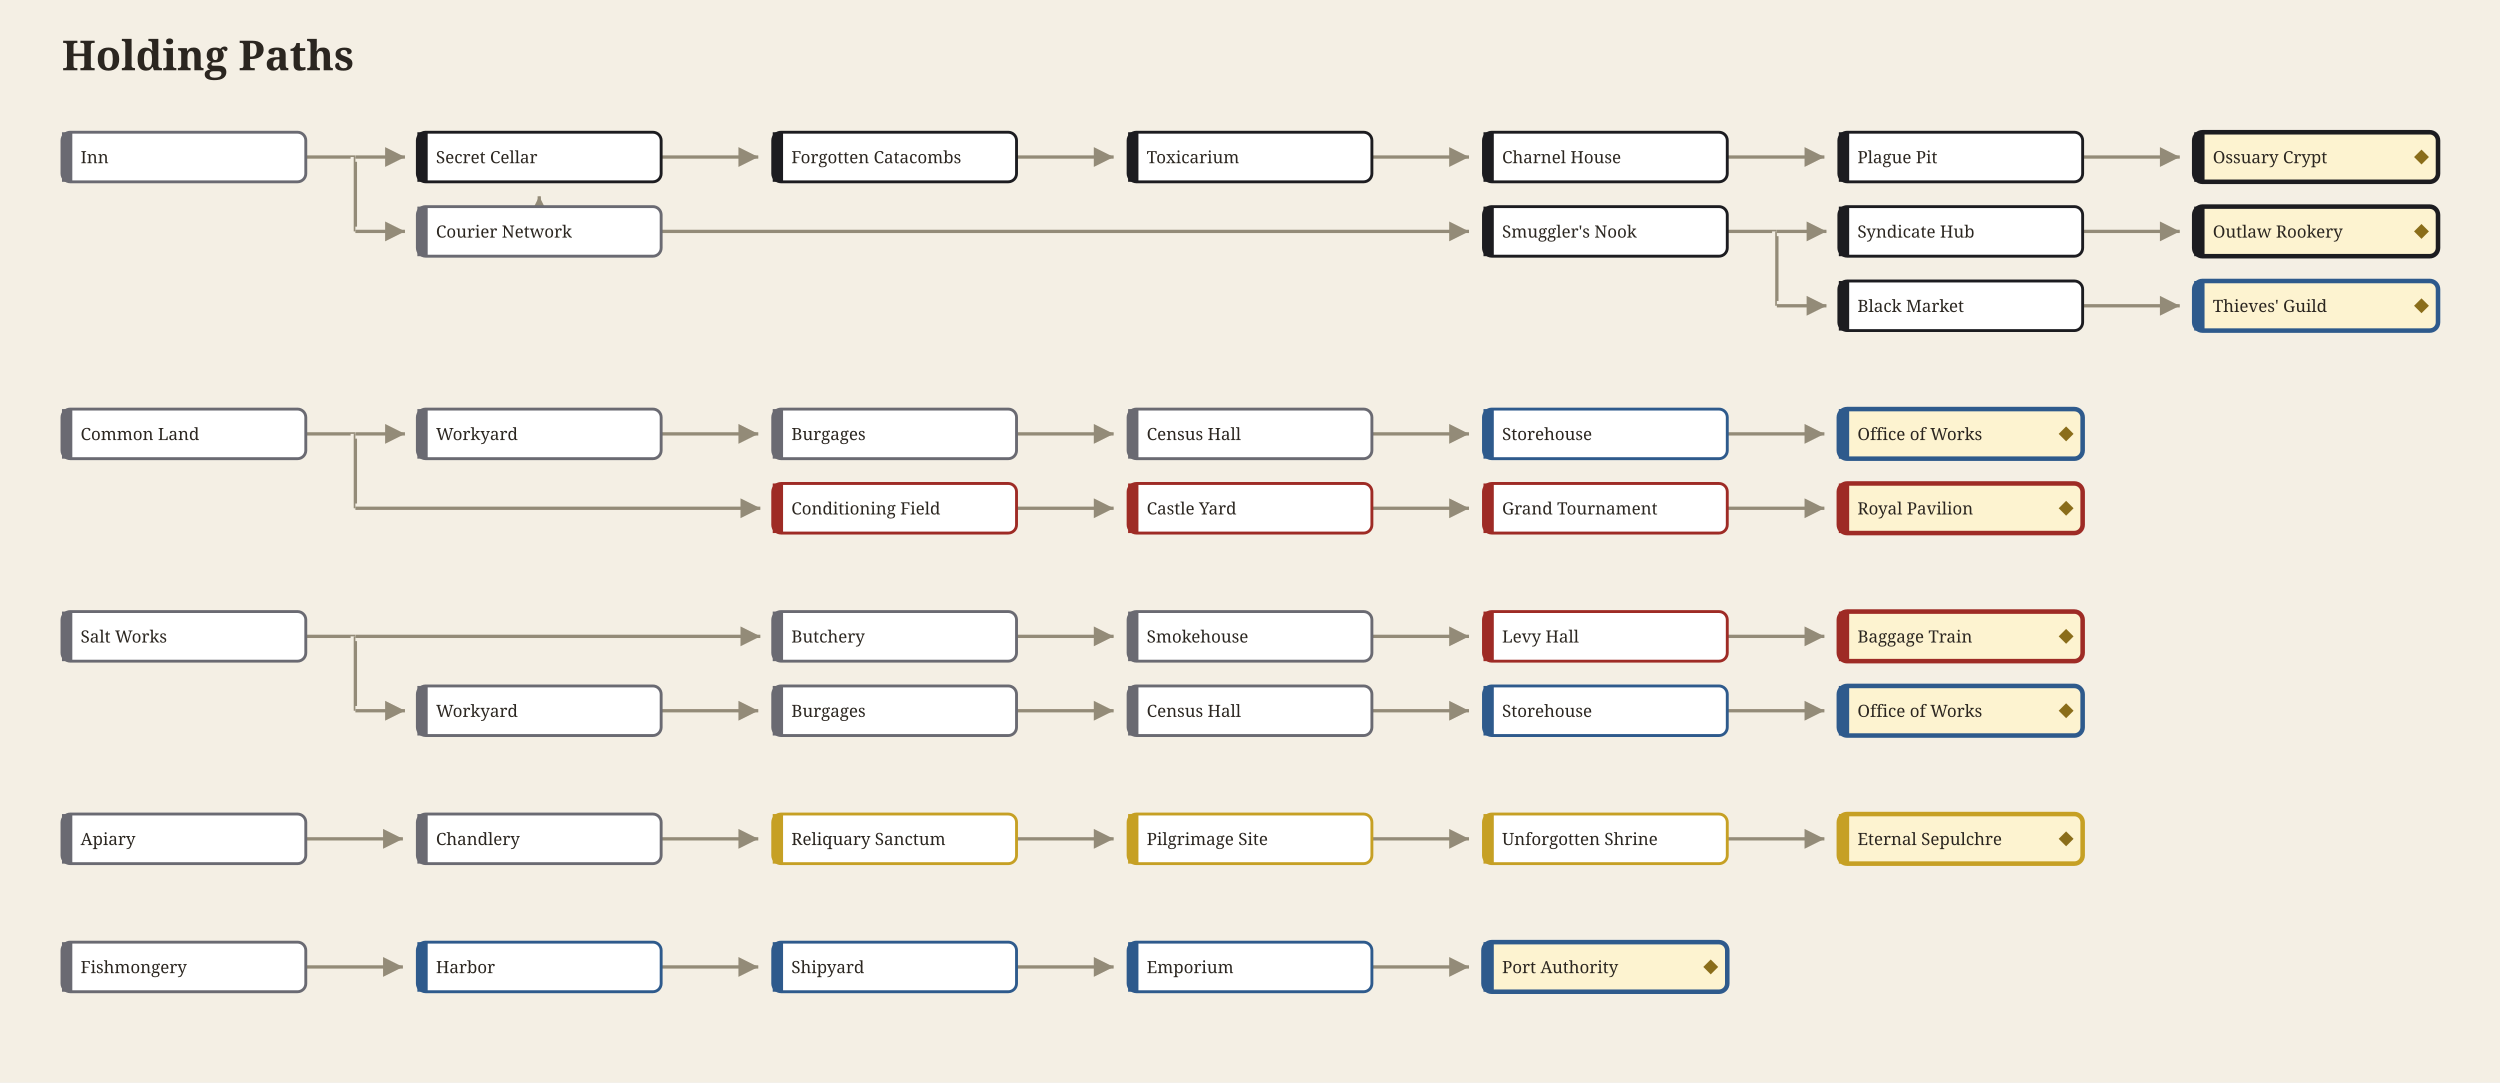
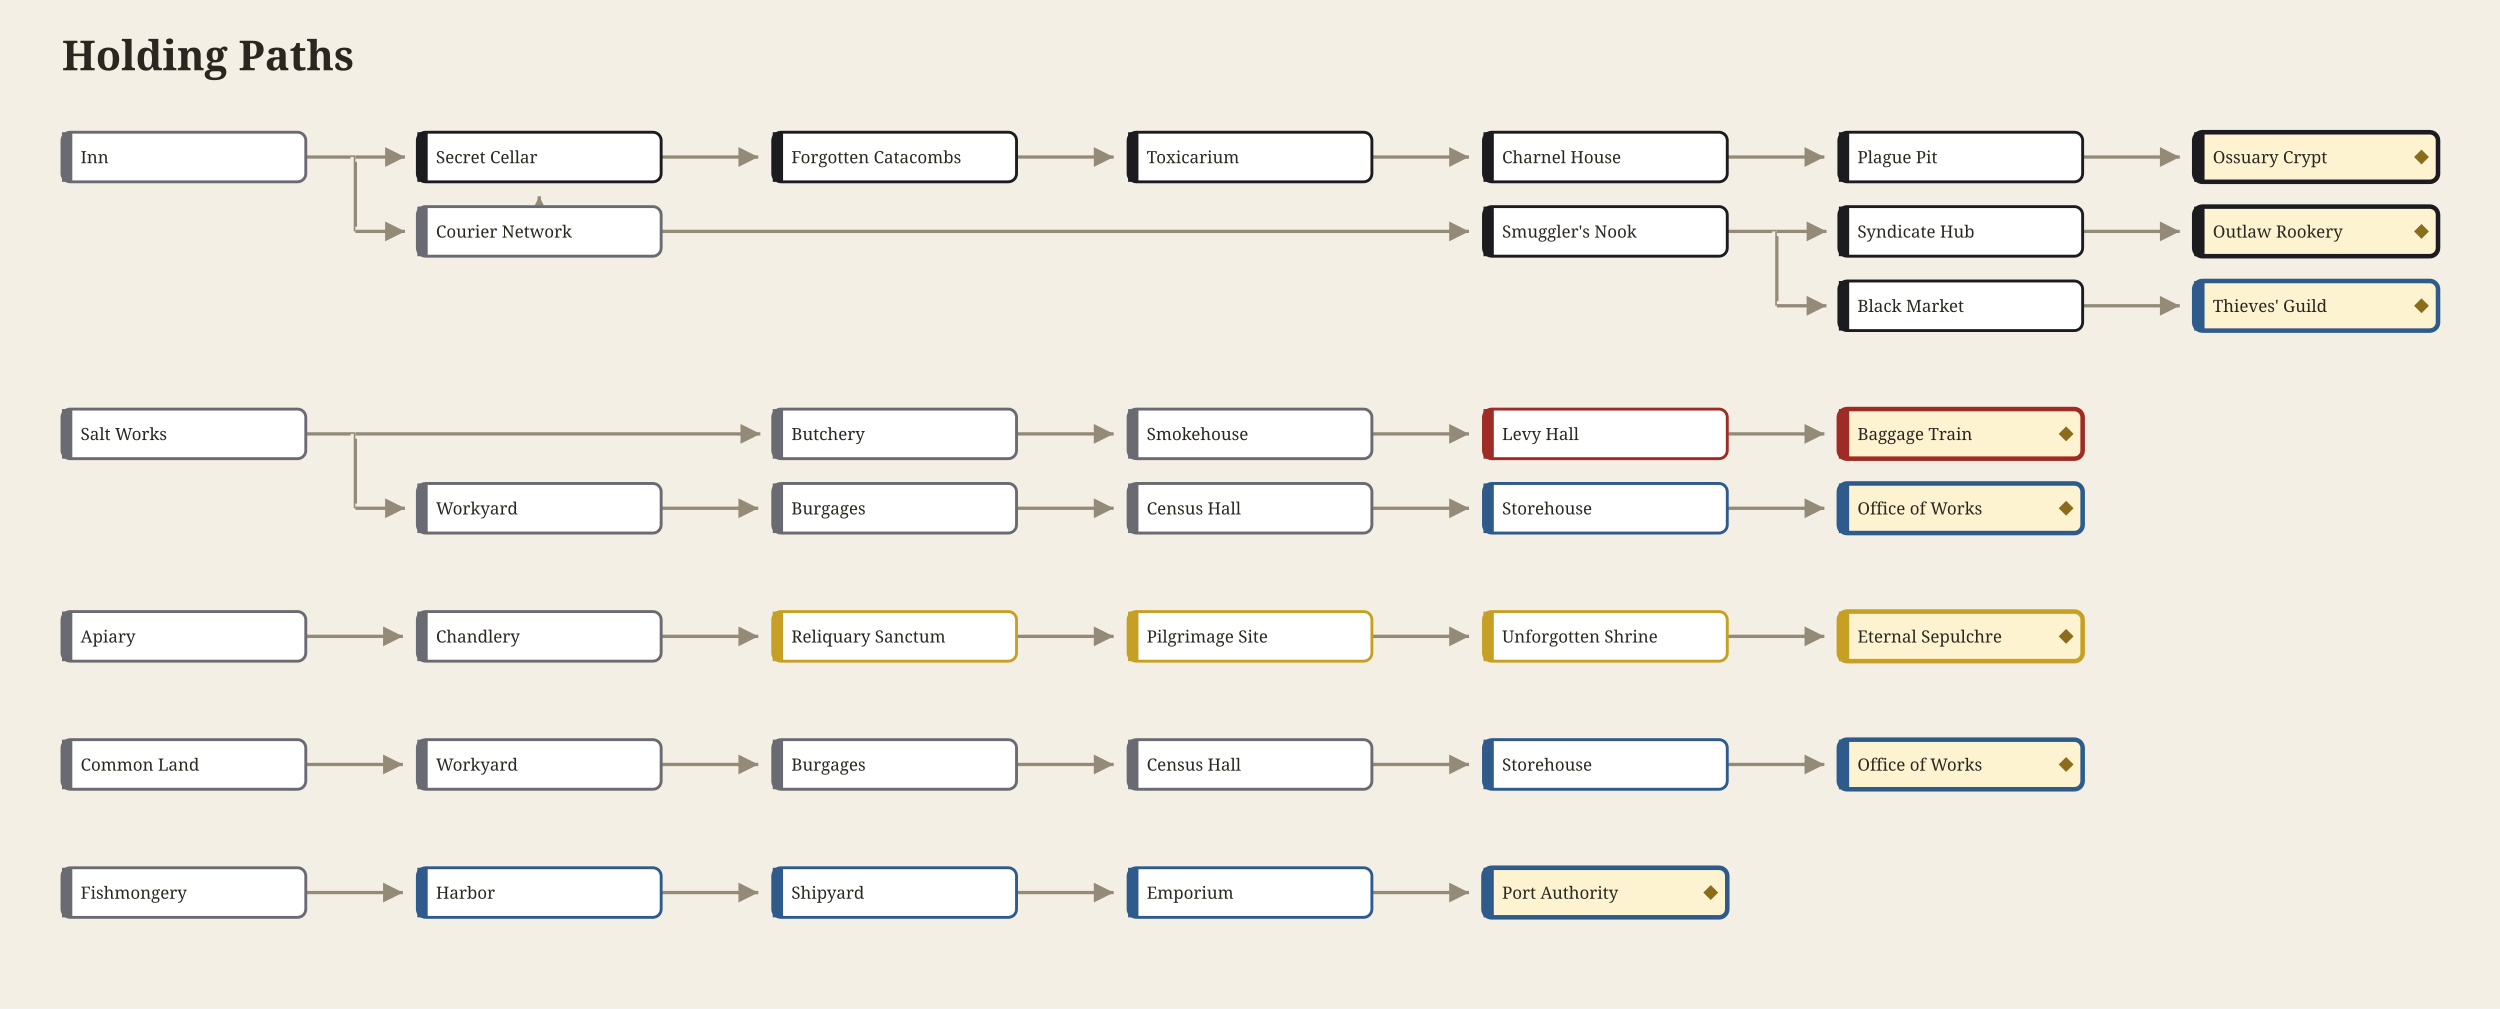
- <svg xmlns="http://www.w3.org/2000/svg" width="1210" height="524" viewBox="0 0 1210 524" font-family="Georgia, serif">
-   <rect width="1210" height="524" fill="#f4efe4" />
+ <svg xmlns="http://www.w3.org/2000/svg" width="1210" height="488" viewBox="0 0 1210 488" font-family="Georgia, serif">
+   <rect width="1210" height="488" fill="#f4efe4" />
  <defs>
    <marker id="arw-2E5A8C" markerWidth="7" markerHeight="7" refX="6" refY="3" orient="auto">
      <path d="M0,0 L6,3 L0,6 Z" fill="#2E5A8C" />
    </marker>
    <marker id="arw-9E2B25" markerWidth="7" markerHeight="7" refX="6" refY="3" orient="auto">
      <path d="M0,0 L6,3 L0,6 Z" fill="#9E2B25" />
    </marker>
    <marker id="arw-1c9c8c" markerWidth="7" markerHeight="7" refX="6" refY="3" orient="auto">
      <path d="M0,0 L6,3 L0,6 Z" fill="#1c9c8c" />
    </marker>
    <marker id="arw-C6A024" markerWidth="7" markerHeight="7" refX="6" refY="3" orient="auto">
      <path d="M0,0 L6,3 L0,6 Z" fill="#C6A024" />
    </marker>
    <marker id="arw-6A3D8F" markerWidth="7" markerHeight="7" refX="6" refY="3" orient="auto">
      <path d="M0,0 L6,3 L0,6 Z" fill="#6A3D8F" />
    </marker>
    <marker id="arw-CC6A1A" markerWidth="7" markerHeight="7" refX="6" refY="3" orient="auto">
      <path d="M0,0 L6,3 L0,6 Z" fill="#CC6A1A" />
    </marker>
    <marker id="arw-3a7d3a" markerWidth="7" markerHeight="7" refX="6" refY="3" orient="auto">
      <path d="M0,0 L6,3 L0,6 Z" fill="#3a7d3a" />
    </marker>
    <marker id="arw-b5347a" markerWidth="7" markerHeight="7" refX="6" refY="3" orient="auto">
      <path d="M0,0 L6,3 L0,6 Z" fill="#b5347a" />
    </marker>
    <marker id="arw-2b6f9e" markerWidth="7" markerHeight="7" refX="6" refY="3" orient="auto">
      <path d="M0,0 L6,3 L0,6 Z" fill="#2b6f9e" />
    </marker>
    <marker id="arw-8a6d1a" markerWidth="7" markerHeight="7" refX="6" refY="3" orient="auto">
      <path d="M0,0 L6,3 L0,6 Z" fill="#8a6d1a" />
    </marker>
    <marker id="arw-5f5647" markerWidth="7" markerHeight="7" refX="6" refY="3" orient="auto">
      <path d="M0,0 L6,3 L0,6 Z" fill="#5f5647" />
    </marker>
    <marker id="arw-7a2ea0" markerWidth="7" markerHeight="7" refX="6" refY="3" orient="auto">
      <path d="M0,0 L6,3 L0,6 Z" fill="#7a2ea0" />
    </marker>
    <marker id="arw-0f8a7e" markerWidth="7" markerHeight="7" refX="6" refY="3" orient="auto">
      <path d="M0,0 L6,3 L0,6 Z" fill="#0f8a7e" />
    </marker>
    <marker id="arw-a83232" markerWidth="7" markerHeight="7" refX="6" refY="3" orient="auto">
      <path d="M0,0 L6,3 L0,6 Z" fill="#a83232" />
    </marker>
    <marker id="arw-8f8672" markerWidth="7" markerHeight="7" refX="6" refY="3" orient="auto">
      <path d="M0,0 L6,3 L0,6 Z" fill="#8f8672" />
    </marker>
  </defs>
  <text x="30" y="34" font-size="20" font-weight="bold" fill="#2b2620">Holding Paths</text>
  <path d="M148,76 L172,76" fill="none" stroke="#f4efe4" stroke-width="4.6" opacity="1" />
  <path d="M148,76 L172,76" fill="none" stroke="#8f8672" stroke-width="1.6" opacity="0.95" />
  <path d="M172,76 L172,112" fill="none" stroke="#f4efe4" stroke-width="4.6" opacity="1" />
  <path d="M172,76 L172,112" fill="none" stroke="#8f8672" stroke-width="1.6" opacity="0.95" />
  <path d="M172,112 L196,112" fill="none" stroke="#f4efe4" stroke-width="4.6" opacity="1" />
  <path d="M172,112 L196,112" fill="none" stroke="#8f8672" stroke-width="1.6" opacity="0.95" marker-end="url(#arw-8f8672)" />
  <path d="M172,76 L196,76" fill="none" stroke="#f4efe4" stroke-width="4.6" opacity="1" />
  <path d="M172,76 L196,76" fill="none" stroke="#8f8672" stroke-width="1.6" opacity="0.95" marker-end="url(#arw-8f8672)" />
  <path d="M320,76 L367,76" fill="none" stroke="#f4efe4" stroke-width="4.6" opacity="1" />
  <path d="M320,76 L367,76" fill="none" stroke="#8f8672" stroke-width="1.6" opacity="0.95" marker-end="url(#arw-8f8672)" />
  <path d="M320,112 L711,112" fill="none" stroke="#f4efe4" stroke-width="4.6" opacity="1" />
  <path d="M320,112 L711,112" fill="none" stroke="#8f8672" stroke-width="1.6" opacity="0.95" marker-end="url(#arw-8f8672)" />
  <path d="M492,76 L539,76" fill="none" stroke="#f4efe4" stroke-width="4.6" opacity="1" />
  <path d="M492,76 L539,76" fill="none" stroke="#8f8672" stroke-width="1.6" opacity="0.95" marker-end="url(#arw-8f8672)" />
  <path d="M664,76 L711,76" fill="none" stroke="#f4efe4" stroke-width="4.6" opacity="1" />
  <path d="M664,76 L711,76" fill="none" stroke="#8f8672" stroke-width="1.6" opacity="0.95" marker-end="url(#arw-8f8672)" />
  <path d="M836,76 L883,76" fill="none" stroke="#f4efe4" stroke-width="4.6" opacity="1" />
  <path d="M836,76 L883,76" fill="none" stroke="#8f8672" stroke-width="1.6" opacity="0.95" marker-end="url(#arw-8f8672)" />
  <path d="M836,112 L860,112" fill="none" stroke="#f4efe4" stroke-width="4.6" opacity="1" />
  <path d="M836,112 L860,112" fill="none" stroke="#8f8672" stroke-width="1.6" opacity="0.95" />
  <path d="M860,112 L860,148" fill="none" stroke="#f4efe4" stroke-width="4.6" opacity="1" />
  <path d="M860,112 L860,148" fill="none" stroke="#8f8672" stroke-width="1.6" opacity="0.95" />
  <path d="M860,112 L884,112" fill="none" stroke="#f4efe4" stroke-width="4.6" opacity="1" />
  <path d="M860,112 L884,112" fill="none" stroke="#8f8672" stroke-width="1.6" opacity="0.95" marker-end="url(#arw-8f8672)" />
  <path d="M860,148 L884,148" fill="none" stroke="#f4efe4" stroke-width="4.6" opacity="1" />
  <path d="M860,148 L884,148" fill="none" stroke="#8f8672" stroke-width="1.6" opacity="0.95" marker-end="url(#arw-8f8672)" />
  <path d="M1008,76 L1055,76" fill="none" stroke="#f4efe4" stroke-width="4.6" opacity="1" />
  <path d="M1008,76 L1055,76" fill="none" stroke="#8f8672" stroke-width="1.6" opacity="0.95" marker-end="url(#arw-8f8672)" />
  <path d="M1008,112 L1055,112" fill="none" stroke="#f4efe4" stroke-width="4.6" opacity="1" />
  <path d="M1008,112 L1055,112" fill="none" stroke="#8f8672" stroke-width="1.6" opacity="0.95" marker-end="url(#arw-8f8672)" />
  <path d="M1008,148 L1055,148" fill="none" stroke="#f4efe4" stroke-width="4.6" opacity="1" />
  <path d="M1008,148 L1055,148" fill="none" stroke="#8f8672" stroke-width="1.6" opacity="0.95" marker-end="url(#arw-8f8672)" />
  <path d="M261,100 L261,95" fill="none" stroke="#f4efe4" stroke-width="4.6" opacity="1" />
  <path d="M261,100 L261,95" fill="none" stroke="#8f8672" stroke-width="1.6" opacity="0.95" marker-end="url(#arw-8f8672)" />
  <rect x="30" y="64" width="118" height="24" rx="4" fill="#ffffff" stroke="#6a6a72" stroke-width="1.4" />
  <rect x="30" y="64" width="5" height="24" fill="#6a6a72" />
  <text x="39" y="79" font-size="8.2" fill="#2b2620">Inn</text>
  <rect x="202" y="64" width="118" height="24" rx="4" fill="#ffffff" stroke="#1c1c20" stroke-width="1.4" />
  <rect x="202" y="64" width="5" height="24" fill="#1c1c20" />
  <text x="211" y="79" font-size="8.2" fill="#2b2620">Secret Cellar</text>
  <rect x="202" y="100" width="118" height="24" rx="4" fill="#ffffff" stroke="#6a6a72" stroke-width="1.4" />
  <rect x="202" y="100" width="5" height="24" fill="#6a6a72" />
  <text x="211" y="115" font-size="8.2" fill="#2b2620">Courier Network</text>
  <rect x="374" y="64" width="118" height="24" rx="4" fill="#ffffff" stroke="#1c1c20" stroke-width="1.4" />
  <rect x="374" y="64" width="5" height="24" fill="#1c1c20" />
  <text x="383" y="79" font-size="8.2" fill="#2b2620">Forgotten Catacombs</text>
  <rect x="546" y="64" width="118" height="24" rx="4" fill="#ffffff" stroke="#1c1c20" stroke-width="1.4" />
  <rect x="546" y="64" width="5" height="24" fill="#1c1c20" />
  <text x="555" y="79" font-size="8.2" fill="#2b2620">Toxicarium</text>
  <rect x="718" y="64" width="118" height="24" rx="4" fill="#ffffff" stroke="#1c1c20" stroke-width="1.4" />
  <rect x="718" y="64" width="5" height="24" fill="#1c1c20" />
  <text x="727" y="79" font-size="8.2" fill="#2b2620">Charnel House</text>
  <rect x="718" y="100" width="118" height="24" rx="4" fill="#ffffff" stroke="#1c1c20" stroke-width="1.4" />
  <rect x="718" y="100" width="5" height="24" fill="#1c1c20" />
  <text x="727" y="115" font-size="8.2" fill="#2b2620">Smuggler's Nook</text>
  <rect x="890" y="64" width="118" height="24" rx="4" fill="#ffffff" stroke="#1c1c20" stroke-width="1.4" />
  <rect x="890" y="64" width="5" height="24" fill="#1c1c20" />
  <text x="899" y="79" font-size="8.2" fill="#2b2620">Plague Pit</text>
  <rect x="890" y="100" width="118" height="24" rx="4" fill="#ffffff" stroke="#1c1c20" stroke-width="1.4" />
  <rect x="890" y="100" width="5" height="24" fill="#1c1c20" />
  <text x="899" y="115" font-size="8.2" fill="#2b2620">Syndicate Hub</text>
  <rect x="890" y="136" width="118" height="24" rx="4" fill="#ffffff" stroke="#1c1c20" stroke-width="1.4" />
  <rect x="890" y="136" width="5" height="24" fill="#1c1c20" />
  <text x="899" y="151" font-size="8.2" fill="#2b2620">Black Market</text>
  <rect x="1062" y="64" width="118" height="24" rx="4" fill="#fdf3d0" stroke="#1c1c20" stroke-width="2.2" />
  <rect x="1062" y="64" width="5" height="24" fill="#1c1c20" />
  <text x="1071" y="79" font-size="8.2" fill="#2b2620">Ossuary Crypt</text>
  <polygon points="1172.0,72.4 1175.6,76.0 1172.0,79.6 1168.4,76.0" fill="#8a6d1a" />
  <rect x="1062" y="100" width="118" height="24" rx="4" fill="#fdf3d0" stroke="#1c1c20" stroke-width="2.2" />
  <rect x="1062" y="100" width="5" height="24" fill="#1c1c20" />
  <text x="1071" y="115" font-size="8.2" fill="#2b2620">Outlaw Rookery</text>
  <polygon points="1172.0,108.4 1175.6,112.0 1172.0,115.6 1168.4,112.0" fill="#8a6d1a" />
  <rect x="1062" y="136" width="118" height="24" rx="4" fill="#fdf3d0" stroke="#2E5A8C" stroke-width="2.2" />
  <rect x="1062" y="136" width="5" height="24" fill="#2E5A8C" />
  <text x="1071" y="151" font-size="8.2" fill="#2b2620">Thieves' Guild</text>
  <polygon points="1172.0,144.4 1175.6,148.0 1172.0,151.6 1168.4,148.0" fill="#8a6d1a" />
  <path d="M148,210 L172,210" fill="none" stroke="#f4efe4" stroke-width="4.6" opacity="1" />
  <path d="M148,210 L172,210" fill="none" stroke="#8f8672" stroke-width="1.6" opacity="0.95" />
  <path d="M172,210 L172,246" fill="none" stroke="#f4efe4" stroke-width="4.6" opacity="1" />
  <path d="M172,210 L172,246" fill="none" stroke="#8f8672" stroke-width="1.6" opacity="0.95" />
-   <path d="M172,210 L196,210" fill="none" stroke="#f4efe4" stroke-width="4.6" opacity="1" />
-   <path d="M172,210 L196,210" fill="none" stroke="#8f8672" stroke-width="1.6" opacity="0.95" marker-end="url(#arw-8f8672)" />
-   <path d="M172,246 L368,246" fill="none" stroke="#f4efe4" stroke-width="4.6" opacity="1" />
-   <path d="M172,246 L368,246" fill="none" stroke="#8f8672" stroke-width="1.6" opacity="0.95" marker-end="url(#arw-8f8672)" />
-   <path d="M320,210 L367,210" fill="none" stroke="#f4efe4" stroke-width="4.6" opacity="1" />
-   <path d="M320,210 L367,210" fill="none" stroke="#8f8672" stroke-width="1.6" opacity="0.95" marker-end="url(#arw-8f8672)" />
+   <path d="M172,210 L368,210" fill="none" stroke="#f4efe4" stroke-width="4.6" opacity="1" />
+   <path d="M172,210 L368,210" fill="none" stroke="#8f8672" stroke-width="1.6" opacity="0.95" marker-end="url(#arw-8f8672)" />
+   <path d="M172,246 L196,246" fill="none" stroke="#f4efe4" stroke-width="4.6" opacity="1" />
+   <path d="M172,246 L196,246" fill="none" stroke="#8f8672" stroke-width="1.6" opacity="0.95" marker-end="url(#arw-8f8672)" />
+   <path d="M320,246 L367,246" fill="none" stroke="#f4efe4" stroke-width="4.6" opacity="1" />
+   <path d="M320,246 L367,246" fill="none" stroke="#8f8672" stroke-width="1.6" opacity="0.95" marker-end="url(#arw-8f8672)" />
  <path d="M492,210 L539,210" fill="none" stroke="#f4efe4" stroke-width="4.6" opacity="1" />
  <path d="M492,210 L539,210" fill="none" stroke="#8f8672" stroke-width="1.6" opacity="0.95" marker-end="url(#arw-8f8672)" />
  <path d="M492,246 L539,246" fill="none" stroke="#f4efe4" stroke-width="4.6" opacity="1" />
  <path d="M492,246 L539,246" fill="none" stroke="#8f8672" stroke-width="1.6" opacity="0.95" marker-end="url(#arw-8f8672)" />
  <path d="M664,210 L711,210" fill="none" stroke="#f4efe4" stroke-width="4.6" opacity="1" />
  <path d="M664,210 L711,210" fill="none" stroke="#8f8672" stroke-width="1.6" opacity="0.95" marker-end="url(#arw-8f8672)" />
  <path d="M664,246 L711,246" fill="none" stroke="#f4efe4" stroke-width="4.6" opacity="1" />
  <path d="M664,246 L711,246" fill="none" stroke="#8f8672" stroke-width="1.6" opacity="0.95" marker-end="url(#arw-8f8672)" />
  <path d="M836,210 L883,210" fill="none" stroke="#f4efe4" stroke-width="4.6" opacity="1" />
  <path d="M836,210 L883,210" fill="none" stroke="#8f8672" stroke-width="1.6" opacity="0.95" marker-end="url(#arw-8f8672)" />
  <path d="M836,246 L883,246" fill="none" stroke="#f4efe4" stroke-width="4.6" opacity="1" />
  <path d="M836,246 L883,246" fill="none" stroke="#8f8672" stroke-width="1.6" opacity="0.95" marker-end="url(#arw-8f8672)" />
  <rect x="30" y="198" width="118" height="24" rx="4" fill="#ffffff" stroke="#6a6a72" stroke-width="1.4" />
  <rect x="30" y="198" width="5" height="24" fill="#6a6a72" />
-   <text x="39" y="213" font-size="8.2" fill="#2b2620">Common Land</text>
-   <rect x="202" y="198" width="118" height="24" rx="4" fill="#ffffff" stroke="#6a6a72" stroke-width="1.4" />
-   <rect x="202" y="198" width="5" height="24" fill="#6a6a72" />
-   <text x="211" y="213" font-size="8.2" fill="#2b2620">Workyard</text>
+   <text x="39" y="213" font-size="8.2" fill="#2b2620">Salt Works</text>
+   <rect x="202" y="234" width="118" height="24" rx="4" fill="#ffffff" stroke="#6a6a72" stroke-width="1.4" />
+   <rect x="202" y="234" width="5" height="24" fill="#6a6a72" />
+   <text x="211" y="249" font-size="8.2" fill="#2b2620">Workyard</text>
  <rect x="374" y="198" width="118" height="24" rx="4" fill="#ffffff" stroke="#6a6a72" stroke-width="1.4" />
  <rect x="374" y="198" width="5" height="24" fill="#6a6a72" />
-   <text x="383" y="213" font-size="8.2" fill="#2b2620">Burgages</text>
-   <rect x="374" y="234" width="118" height="24" rx="4" fill="#ffffff" stroke="#9E2B25" stroke-width="1.4" />
-   <rect x="374" y="234" width="5" height="24" fill="#9E2B25" />
-   <text x="383" y="249" font-size="8.2" fill="#2b2620">Conditioning Field</text>
+   <text x="383" y="213" font-size="8.2" fill="#2b2620">Butchery</text>
+   <rect x="374" y="234" width="118" height="24" rx="4" fill="#ffffff" stroke="#6a6a72" stroke-width="1.4" />
+   <rect x="374" y="234" width="5" height="24" fill="#6a6a72" />
+   <text x="383" y="249" font-size="8.2" fill="#2b2620">Burgages</text>
  <rect x="546" y="198" width="118" height="24" rx="4" fill="#ffffff" stroke="#6a6a72" stroke-width="1.4" />
  <rect x="546" y="198" width="5" height="24" fill="#6a6a72" />
-   <text x="555" y="213" font-size="8.2" fill="#2b2620">Census Hall</text>
-   <rect x="546" y="234" width="118" height="24" rx="4" fill="#ffffff" stroke="#9E2B25" stroke-width="1.4" />
-   <rect x="546" y="234" width="5" height="24" fill="#9E2B25" />
-   <text x="555" y="249" font-size="8.2" fill="#2b2620">Castle Yard</text>
-   <rect x="718" y="198" width="118" height="24" rx="4" fill="#ffffff" stroke="#2E5A8C" stroke-width="1.4" />
-   <rect x="718" y="198" width="5" height="24" fill="#2E5A8C" />
-   <text x="727" y="213" font-size="8.2" fill="#2b2620">Storehouse</text>
-   <rect x="718" y="234" width="118" height="24" rx="4" fill="#ffffff" stroke="#9E2B25" stroke-width="1.4" />
-   <rect x="718" y="234" width="5" height="24" fill="#9E2B25" />
-   <text x="727" y="249" font-size="8.2" fill="#2b2620">Grand Tournament</text>
-   <rect x="890" y="198" width="118" height="24" rx="4" fill="#fdf3d0" stroke="#2E5A8C" stroke-width="2.2" />
-   <rect x="890" y="198" width="5" height="24" fill="#2E5A8C" />
-   <text x="899" y="213" font-size="8.2" fill="#2b2620">Office of Works</text>
+   <text x="555" y="213" font-size="8.2" fill="#2b2620">Smokehouse</text>
+   <rect x="546" y="234" width="118" height="24" rx="4" fill="#ffffff" stroke="#6a6a72" stroke-width="1.4" />
+   <rect x="546" y="234" width="5" height="24" fill="#6a6a72" />
+   <text x="555" y="249" font-size="8.2" fill="#2b2620">Census Hall</text>
+   <rect x="718" y="198" width="118" height="24" rx="4" fill="#ffffff" stroke="#9E2B25" stroke-width="1.4" />
+   <rect x="718" y="198" width="5" height="24" fill="#9E2B25" />
+   <text x="727" y="213" font-size="8.2" fill="#2b2620">Levy Hall</text>
+   <rect x="718" y="234" width="118" height="24" rx="4" fill="#ffffff" stroke="#2E5A8C" stroke-width="1.4" />
+   <rect x="718" y="234" width="5" height="24" fill="#2E5A8C" />
+   <text x="727" y="249" font-size="8.2" fill="#2b2620">Storehouse</text>
+   <rect x="890" y="198" width="118" height="24" rx="4" fill="#fdf3d0" stroke="#9E2B25" stroke-width="2.2" />
+   <rect x="890" y="198" width="5" height="24" fill="#9E2B25" />
+   <text x="899" y="213" font-size="8.2" fill="#2b2620">Baggage Train</text>
  <polygon points="1000.0,206.4 1003.6,210.0 1000.0,213.6 996.4,210.0" fill="#8a6d1a" />
-   <rect x="890" y="234" width="118" height="24" rx="4" fill="#fdf3d0" stroke="#9E2B25" stroke-width="2.2" />
-   <rect x="890" y="234" width="5" height="24" fill="#9E2B25" />
-   <text x="899" y="249" font-size="8.2" fill="#2b2620">Royal Pavilion</text>
+   <rect x="890" y="234" width="118" height="24" rx="4" fill="#fdf3d0" stroke="#2E5A8C" stroke-width="2.2" />
+   <rect x="890" y="234" width="5" height="24" fill="#2E5A8C" />
+   <text x="899" y="249" font-size="8.2" fill="#2b2620">Office of Works</text>
  <polygon points="1000.0,242.4 1003.6,246.0 1000.0,249.6 996.4,246.0" fill="#8a6d1a" />
-   <path d="M148,308 L172,308" fill="none" stroke="#f4efe4" stroke-width="4.6" opacity="1" />
-   <path d="M148,308 L172,308" fill="none" stroke="#8f8672" stroke-width="1.6" opacity="0.95" />
-   <path d="M172,308 L172,344" fill="none" stroke="#f4efe4" stroke-width="4.6" opacity="1" />
-   <path d="M172,308 L172,344" fill="none" stroke="#8f8672" stroke-width="1.6" opacity="0.95" />
-   <path d="M172,308 L368,308" fill="none" stroke="#f4efe4" stroke-width="4.6" opacity="1" />
-   <path d="M172,308 L368,308" fill="none" stroke="#8f8672" stroke-width="1.6" opacity="0.95" marker-end="url(#arw-8f8672)" />
-   <path d="M172,344 L196,344" fill="none" stroke="#f4efe4" stroke-width="4.6" opacity="1" />
-   <path d="M172,344 L196,344" fill="none" stroke="#8f8672" stroke-width="1.6" opacity="0.95" marker-end="url(#arw-8f8672)" />
-   <path d="M320,344 L367,344" fill="none" stroke="#f4efe4" stroke-width="4.6" opacity="1" />
-   <path d="M320,344 L367,344" fill="none" stroke="#8f8672" stroke-width="1.6" opacity="0.95" marker-end="url(#arw-8f8672)" />
+   <path d="M148,308 L195,308" fill="none" stroke="#f4efe4" stroke-width="4.6" opacity="1" />
+   <path d="M148,308 L195,308" fill="none" stroke="#8f8672" stroke-width="1.6" opacity="0.95" marker-end="url(#arw-8f8672)" />
+   <path d="M320,308 L367,308" fill="none" stroke="#f4efe4" stroke-width="4.6" opacity="1" />
+   <path d="M320,308 L367,308" fill="none" stroke="#8f8672" stroke-width="1.6" opacity="0.95" marker-end="url(#arw-8f8672)" />
  <path d="M492,308 L539,308" fill="none" stroke="#f4efe4" stroke-width="4.6" opacity="1" />
  <path d="M492,308 L539,308" fill="none" stroke="#8f8672" stroke-width="1.6" opacity="0.95" marker-end="url(#arw-8f8672)" />
-   <path d="M492,344 L539,344" fill="none" stroke="#f4efe4" stroke-width="4.6" opacity="1" />
-   <path d="M492,344 L539,344" fill="none" stroke="#8f8672" stroke-width="1.6" opacity="0.95" marker-end="url(#arw-8f8672)" />
  <path d="M664,308 L711,308" fill="none" stroke="#f4efe4" stroke-width="4.6" opacity="1" />
  <path d="M664,308 L711,308" fill="none" stroke="#8f8672" stroke-width="1.6" opacity="0.95" marker-end="url(#arw-8f8672)" />
-   <path d="M664,344 L711,344" fill="none" stroke="#f4efe4" stroke-width="4.6" opacity="1" />
-   <path d="M664,344 L711,344" fill="none" stroke="#8f8672" stroke-width="1.6" opacity="0.95" marker-end="url(#arw-8f8672)" />
  <path d="M836,308 L883,308" fill="none" stroke="#f4efe4" stroke-width="4.6" opacity="1" />
  <path d="M836,308 L883,308" fill="none" stroke="#8f8672" stroke-width="1.6" opacity="0.95" marker-end="url(#arw-8f8672)" />
-   <path d="M836,344 L883,344" fill="none" stroke="#f4efe4" stroke-width="4.6" opacity="1" />
-   <path d="M836,344 L883,344" fill="none" stroke="#8f8672" stroke-width="1.6" opacity="0.95" marker-end="url(#arw-8f8672)" />
  <rect x="30" y="296" width="118" height="24" rx="4" fill="#ffffff" stroke="#6a6a72" stroke-width="1.4" />
  <rect x="30" y="296" width="5" height="24" fill="#6a6a72" />
-   <text x="39" y="311" font-size="8.2" fill="#2b2620">Salt Works</text>
-   <rect x="202" y="332" width="118" height="24" rx="4" fill="#ffffff" stroke="#6a6a72" stroke-width="1.4" />
-   <rect x="202" y="332" width="5" height="24" fill="#6a6a72" />
-   <text x="211" y="347" font-size="8.2" fill="#2b2620">Workyard</text>
-   <rect x="374" y="296" width="118" height="24" rx="4" fill="#ffffff" stroke="#6a6a72" stroke-width="1.4" />
-   <rect x="374" y="296" width="5" height="24" fill="#6a6a72" />
-   <text x="383" y="311" font-size="8.2" fill="#2b2620">Butchery</text>
-   <rect x="374" y="332" width="118" height="24" rx="4" fill="#ffffff" stroke="#6a6a72" stroke-width="1.4" />
-   <rect x="374" y="332" width="5" height="24" fill="#6a6a72" />
-   <text x="383" y="347" font-size="8.2" fill="#2b2620">Burgages</text>
-   <rect x="546" y="296" width="118" height="24" rx="4" fill="#ffffff" stroke="#6a6a72" stroke-width="1.4" />
-   <rect x="546" y="296" width="5" height="24" fill="#6a6a72" />
-   <text x="555" y="311" font-size="8.2" fill="#2b2620">Smokehouse</text>
-   <rect x="546" y="332" width="118" height="24" rx="4" fill="#ffffff" stroke="#6a6a72" stroke-width="1.4" />
-   <rect x="546" y="332" width="5" height="24" fill="#6a6a72" />
-   <text x="555" y="347" font-size="8.2" fill="#2b2620">Census Hall</text>
-   <rect x="718" y="296" width="118" height="24" rx="4" fill="#ffffff" stroke="#9E2B25" stroke-width="1.4" />
-   <rect x="718" y="296" width="5" height="24" fill="#9E2B25" />
-   <text x="727" y="311" font-size="8.2" fill="#2b2620">Levy Hall</text>
-   <rect x="718" y="332" width="118" height="24" rx="4" fill="#ffffff" stroke="#2E5A8C" stroke-width="1.4" />
-   <rect x="718" y="332" width="5" height="24" fill="#2E5A8C" />
-   <text x="727" y="347" font-size="8.2" fill="#2b2620">Storehouse</text>
-   <rect x="890" y="296" width="118" height="24" rx="4" fill="#fdf3d0" stroke="#9E2B25" stroke-width="2.2" />
-   <rect x="890" y="296" width="5" height="24" fill="#9E2B25" />
-   <text x="899" y="311" font-size="8.2" fill="#2b2620">Baggage Train</text>
+   <text x="39" y="311" font-size="8.2" fill="#2b2620">Apiary</text>
+   <rect x="202" y="296" width="118" height="24" rx="4" fill="#ffffff" stroke="#6a6a72" stroke-width="1.4" />
+   <rect x="202" y="296" width="5" height="24" fill="#6a6a72" />
+   <text x="211" y="311" font-size="8.2" fill="#2b2620">Chandlery</text>
+   <rect x="374" y="296" width="118" height="24" rx="4" fill="#ffffff" stroke="#C6A024" stroke-width="1.4" />
+   <rect x="374" y="296" width="5" height="24" fill="#C6A024" />
+   <text x="383" y="311" font-size="8.2" fill="#2b2620">Reliquary Sanctum</text>
+   <rect x="546" y="296" width="118" height="24" rx="4" fill="#ffffff" stroke="#C6A024" stroke-width="1.4" />
+   <rect x="546" y="296" width="5" height="24" fill="#C6A024" />
+   <text x="555" y="311" font-size="8.2" fill="#2b2620">Pilgrimage Site</text>
+   <rect x="718" y="296" width="118" height="24" rx="4" fill="#ffffff" stroke="#C6A024" stroke-width="1.4" />
+   <rect x="718" y="296" width="5" height="24" fill="#C6A024" />
+   <text x="727" y="311" font-size="8.2" fill="#2b2620">Unforgotten Shrine</text>
+   <rect x="890" y="296" width="118" height="24" rx="4" fill="#fdf3d0" stroke="#C6A024" stroke-width="2.2" />
+   <rect x="890" y="296" width="5" height="24" fill="#C6A024" />
+   <text x="899" y="311" font-size="8.2" fill="#2b2620">Eternal Sepulchre</text>
  <polygon points="1000.0,304.4 1003.6,308.0 1000.0,311.6 996.4,308.0" fill="#8a6d1a" />
-   <rect x="890" y="332" width="118" height="24" rx="4" fill="#fdf3d0" stroke="#2E5A8C" stroke-width="2.2" />
-   <rect x="890" y="332" width="5" height="24" fill="#2E5A8C" />
-   <text x="899" y="347" font-size="8.2" fill="#2b2620">Office of Works</text>
-   <polygon points="1000.0,340.4 1003.6,344.0 1000.0,347.6 996.4,344.0" fill="#8a6d1a" />
-   <path d="M148,406 L195,406" fill="none" stroke="#f4efe4" stroke-width="4.6" opacity="1" />
-   <path d="M148,406 L195,406" fill="none" stroke="#8f8672" stroke-width="1.6" opacity="0.95" marker-end="url(#arw-8f8672)" />
-   <path d="M320,406 L367,406" fill="none" stroke="#f4efe4" stroke-width="4.6" opacity="1" />
-   <path d="M320,406 L367,406" fill="none" stroke="#8f8672" stroke-width="1.6" opacity="0.95" marker-end="url(#arw-8f8672)" />
-   <path d="M492,406 L539,406" fill="none" stroke="#f4efe4" stroke-width="4.6" opacity="1" />
-   <path d="M492,406 L539,406" fill="none" stroke="#8f8672" stroke-width="1.6" opacity="0.95" marker-end="url(#arw-8f8672)" />
-   <path d="M664,406 L711,406" fill="none" stroke="#f4efe4" stroke-width="4.6" opacity="1" />
-   <path d="M664,406 L711,406" fill="none" stroke="#8f8672" stroke-width="1.6" opacity="0.95" marker-end="url(#arw-8f8672)" />
-   <path d="M836,406 L883,406" fill="none" stroke="#f4efe4" stroke-width="4.6" opacity="1" />
-   <path d="M836,406 L883,406" fill="none" stroke="#8f8672" stroke-width="1.6" opacity="0.95" marker-end="url(#arw-8f8672)" />
-   <rect x="30" y="394" width="118" height="24" rx="4" fill="#ffffff" stroke="#6a6a72" stroke-width="1.4" />
-   <rect x="30" y="394" width="5" height="24" fill="#6a6a72" />
-   <text x="39" y="409" font-size="8.2" fill="#2b2620">Apiary</text>
-   <rect x="202" y="394" width="118" height="24" rx="4" fill="#ffffff" stroke="#6a6a72" stroke-width="1.4" />
-   <rect x="202" y="394" width="5" height="24" fill="#6a6a72" />
-   <text x="211" y="409" font-size="8.2" fill="#2b2620">Chandlery</text>
-   <rect x="374" y="394" width="118" height="24" rx="4" fill="#ffffff" stroke="#C6A024" stroke-width="1.4" />
-   <rect x="374" y="394" width="5" height="24" fill="#C6A024" />
-   <text x="383" y="409" font-size="8.2" fill="#2b2620">Reliquary Sanctum</text>
-   <rect x="546" y="394" width="118" height="24" rx="4" fill="#ffffff" stroke="#C6A024" stroke-width="1.4" />
-   <rect x="546" y="394" width="5" height="24" fill="#C6A024" />
-   <text x="555" y="409" font-size="8.2" fill="#2b2620">Pilgrimage Site</text>
-   <rect x="718" y="394" width="118" height="24" rx="4" fill="#ffffff" stroke="#C6A024" stroke-width="1.4" />
-   <rect x="718" y="394" width="5" height="24" fill="#C6A024" />
-   <text x="727" y="409" font-size="8.2" fill="#2b2620">Unforgotten Shrine</text>
-   <rect x="890" y="394" width="118" height="24" rx="4" fill="#fdf3d0" stroke="#C6A024" stroke-width="2.2" />
-   <rect x="890" y="394" width="5" height="24" fill="#C6A024" />
-   <text x="899" y="409" font-size="8.2" fill="#2b2620">Eternal Sepulchre</text>
-   <polygon points="1000.0,402.4 1003.6,406.0 1000.0,409.6 996.4,406.0" fill="#8a6d1a" />
-   <path d="M148,468 L195,468" fill="none" stroke="#f4efe4" stroke-width="4.6" opacity="1" />
-   <path d="M148,468 L195,468" fill="none" stroke="#8f8672" stroke-width="1.6" opacity="0.95" marker-end="url(#arw-8f8672)" />
-   <path d="M320,468 L367,468" fill="none" stroke="#f4efe4" stroke-width="4.6" opacity="1" />
-   <path d="M320,468 L367,468" fill="none" stroke="#8f8672" stroke-width="1.6" opacity="0.95" marker-end="url(#arw-8f8672)" />
-   <path d="M492,468 L539,468" fill="none" stroke="#f4efe4" stroke-width="4.6" opacity="1" />
-   <path d="M492,468 L539,468" fill="none" stroke="#8f8672" stroke-width="1.6" opacity="0.95" marker-end="url(#arw-8f8672)" />
-   <path d="M664,468 L711,468" fill="none" stroke="#f4efe4" stroke-width="4.6" opacity="1" />
-   <path d="M664,468 L711,468" fill="none" stroke="#8f8672" stroke-width="1.6" opacity="0.95" marker-end="url(#arw-8f8672)" />
-   <rect x="30" y="456" width="118" height="24" rx="4" fill="#ffffff" stroke="#6a6a72" stroke-width="1.4" />
-   <rect x="30" y="456" width="5" height="24" fill="#6a6a72" />
-   <text x="39" y="471" font-size="8.2" fill="#2b2620">Fishmongery</text>
-   <rect x="202" y="456" width="118" height="24" rx="4" fill="#ffffff" stroke="#2E5A8C" stroke-width="1.4" />
-   <rect x="202" y="456" width="5" height="24" fill="#2E5A8C" />
-   <text x="211" y="471" font-size="8.2" fill="#2b2620">Harbor</text>
-   <rect x="374" y="456" width="118" height="24" rx="4" fill="#ffffff" stroke="#2E5A8C" stroke-width="1.4" />
-   <rect x="374" y="456" width="5" height="24" fill="#2E5A8C" />
-   <text x="383" y="471" font-size="8.2" fill="#2b2620">Shipyard</text>
-   <rect x="546" y="456" width="118" height="24" rx="4" fill="#ffffff" stroke="#2E5A8C" stroke-width="1.4" />
-   <rect x="546" y="456" width="5" height="24" fill="#2E5A8C" />
-   <text x="555" y="471" font-size="8.2" fill="#2b2620">Emporium</text>
-   <rect x="718" y="456" width="118" height="24" rx="4" fill="#fdf3d0" stroke="#2E5A8C" stroke-width="2.2" />
-   <rect x="718" y="456" width="5" height="24" fill="#2E5A8C" />
-   <text x="727" y="471" font-size="8.2" fill="#2b2620">Port Authority</text>
-   <polygon points="828.0,464.4 831.6,468.0 828.0,471.6 824.4,468.0" fill="#8a6d1a" />
+   <path d="M148,370 L195,370" fill="none" stroke="#f4efe4" stroke-width="4.6" opacity="1" />
+   <path d="M148,370 L195,370" fill="none" stroke="#8f8672" stroke-width="1.6" opacity="0.95" marker-end="url(#arw-8f8672)" />
+   <path d="M320,370 L367,370" fill="none" stroke="#f4efe4" stroke-width="4.6" opacity="1" />
+   <path d="M320,370 L367,370" fill="none" stroke="#8f8672" stroke-width="1.6" opacity="0.95" marker-end="url(#arw-8f8672)" />
+   <path d="M492,370 L539,370" fill="none" stroke="#f4efe4" stroke-width="4.6" opacity="1" />
+   <path d="M492,370 L539,370" fill="none" stroke="#8f8672" stroke-width="1.6" opacity="0.95" marker-end="url(#arw-8f8672)" />
+   <path d="M664,370 L711,370" fill="none" stroke="#f4efe4" stroke-width="4.6" opacity="1" />
+   <path d="M664,370 L711,370" fill="none" stroke="#8f8672" stroke-width="1.6" opacity="0.95" marker-end="url(#arw-8f8672)" />
+   <path d="M836,370 L883,370" fill="none" stroke="#f4efe4" stroke-width="4.6" opacity="1" />
+   <path d="M836,370 L883,370" fill="none" stroke="#8f8672" stroke-width="1.6" opacity="0.95" marker-end="url(#arw-8f8672)" />
+   <rect x="30" y="358" width="118" height="24" rx="4" fill="#ffffff" stroke="#6a6a72" stroke-width="1.4" />
+   <rect x="30" y="358" width="5" height="24" fill="#6a6a72" />
+   <text x="39" y="373" font-size="8.2" fill="#2b2620">Common Land</text>
+   <rect x="202" y="358" width="118" height="24" rx="4" fill="#ffffff" stroke="#6a6a72" stroke-width="1.4" />
+   <rect x="202" y="358" width="5" height="24" fill="#6a6a72" />
+   <text x="211" y="373" font-size="8.2" fill="#2b2620">Workyard</text>
+   <rect x="374" y="358" width="118" height="24" rx="4" fill="#ffffff" stroke="#6a6a72" stroke-width="1.4" />
+   <rect x="374" y="358" width="5" height="24" fill="#6a6a72" />
+   <text x="383" y="373" font-size="8.2" fill="#2b2620">Burgages</text>
+   <rect x="546" y="358" width="118" height="24" rx="4" fill="#ffffff" stroke="#6a6a72" stroke-width="1.4" />
+   <rect x="546" y="358" width="5" height="24" fill="#6a6a72" />
+   <text x="555" y="373" font-size="8.2" fill="#2b2620">Census Hall</text>
+   <rect x="718" y="358" width="118" height="24" rx="4" fill="#ffffff" stroke="#2E5A8C" stroke-width="1.4" />
+   <rect x="718" y="358" width="5" height="24" fill="#2E5A8C" />
+   <text x="727" y="373" font-size="8.2" fill="#2b2620">Storehouse</text>
+   <rect x="890" y="358" width="118" height="24" rx="4" fill="#fdf3d0" stroke="#2E5A8C" stroke-width="2.2" />
+   <rect x="890" y="358" width="5" height="24" fill="#2E5A8C" />
+   <text x="899" y="373" font-size="8.2" fill="#2b2620">Office of Works</text>
+   <polygon points="1000.0,366.4 1003.6,370.0 1000.0,373.6 996.4,370.0" fill="#8a6d1a" />
+   <path d="M148,432 L195,432" fill="none" stroke="#f4efe4" stroke-width="4.6" opacity="1" />
+   <path d="M148,432 L195,432" fill="none" stroke="#8f8672" stroke-width="1.6" opacity="0.95" marker-end="url(#arw-8f8672)" />
+   <path d="M320,432 L367,432" fill="none" stroke="#f4efe4" stroke-width="4.6" opacity="1" />
+   <path d="M320,432 L367,432" fill="none" stroke="#8f8672" stroke-width="1.6" opacity="0.95" marker-end="url(#arw-8f8672)" />
+   <path d="M492,432 L539,432" fill="none" stroke="#f4efe4" stroke-width="4.6" opacity="1" />
+   <path d="M492,432 L539,432" fill="none" stroke="#8f8672" stroke-width="1.6" opacity="0.95" marker-end="url(#arw-8f8672)" />
+   <path d="M664,432 L711,432" fill="none" stroke="#f4efe4" stroke-width="4.6" opacity="1" />
+   <path d="M664,432 L711,432" fill="none" stroke="#8f8672" stroke-width="1.6" opacity="0.95" marker-end="url(#arw-8f8672)" />
+   <rect x="30" y="420" width="118" height="24" rx="4" fill="#ffffff" stroke="#6a6a72" stroke-width="1.4" />
+   <rect x="30" y="420" width="5" height="24" fill="#6a6a72" />
+   <text x="39" y="435" font-size="8.2" fill="#2b2620">Fishmongery</text>
+   <rect x="202" y="420" width="118" height="24" rx="4" fill="#ffffff" stroke="#2E5A8C" stroke-width="1.4" />
+   <rect x="202" y="420" width="5" height="24" fill="#2E5A8C" />
+   <text x="211" y="435" font-size="8.2" fill="#2b2620">Harbor</text>
+   <rect x="374" y="420" width="118" height="24" rx="4" fill="#ffffff" stroke="#2E5A8C" stroke-width="1.4" />
+   <rect x="374" y="420" width="5" height="24" fill="#2E5A8C" />
+   <text x="383" y="435" font-size="8.2" fill="#2b2620">Shipyard</text>
+   <rect x="546" y="420" width="118" height="24" rx="4" fill="#ffffff" stroke="#2E5A8C" stroke-width="1.4" />
+   <rect x="546" y="420" width="5" height="24" fill="#2E5A8C" />
+   <text x="555" y="435" font-size="8.2" fill="#2b2620">Emporium</text>
+   <rect x="718" y="420" width="118" height="24" rx="4" fill="#fdf3d0" stroke="#2E5A8C" stroke-width="2.2" />
+   <rect x="718" y="420" width="5" height="24" fill="#2E5A8C" />
+   <text x="727" y="435" font-size="8.2" fill="#2b2620">Port Authority</text>
+   <polygon points="828.0,428.4 831.6,432.0 828.0,435.6 824.4,432.0" fill="#8a6d1a" />
</svg>
